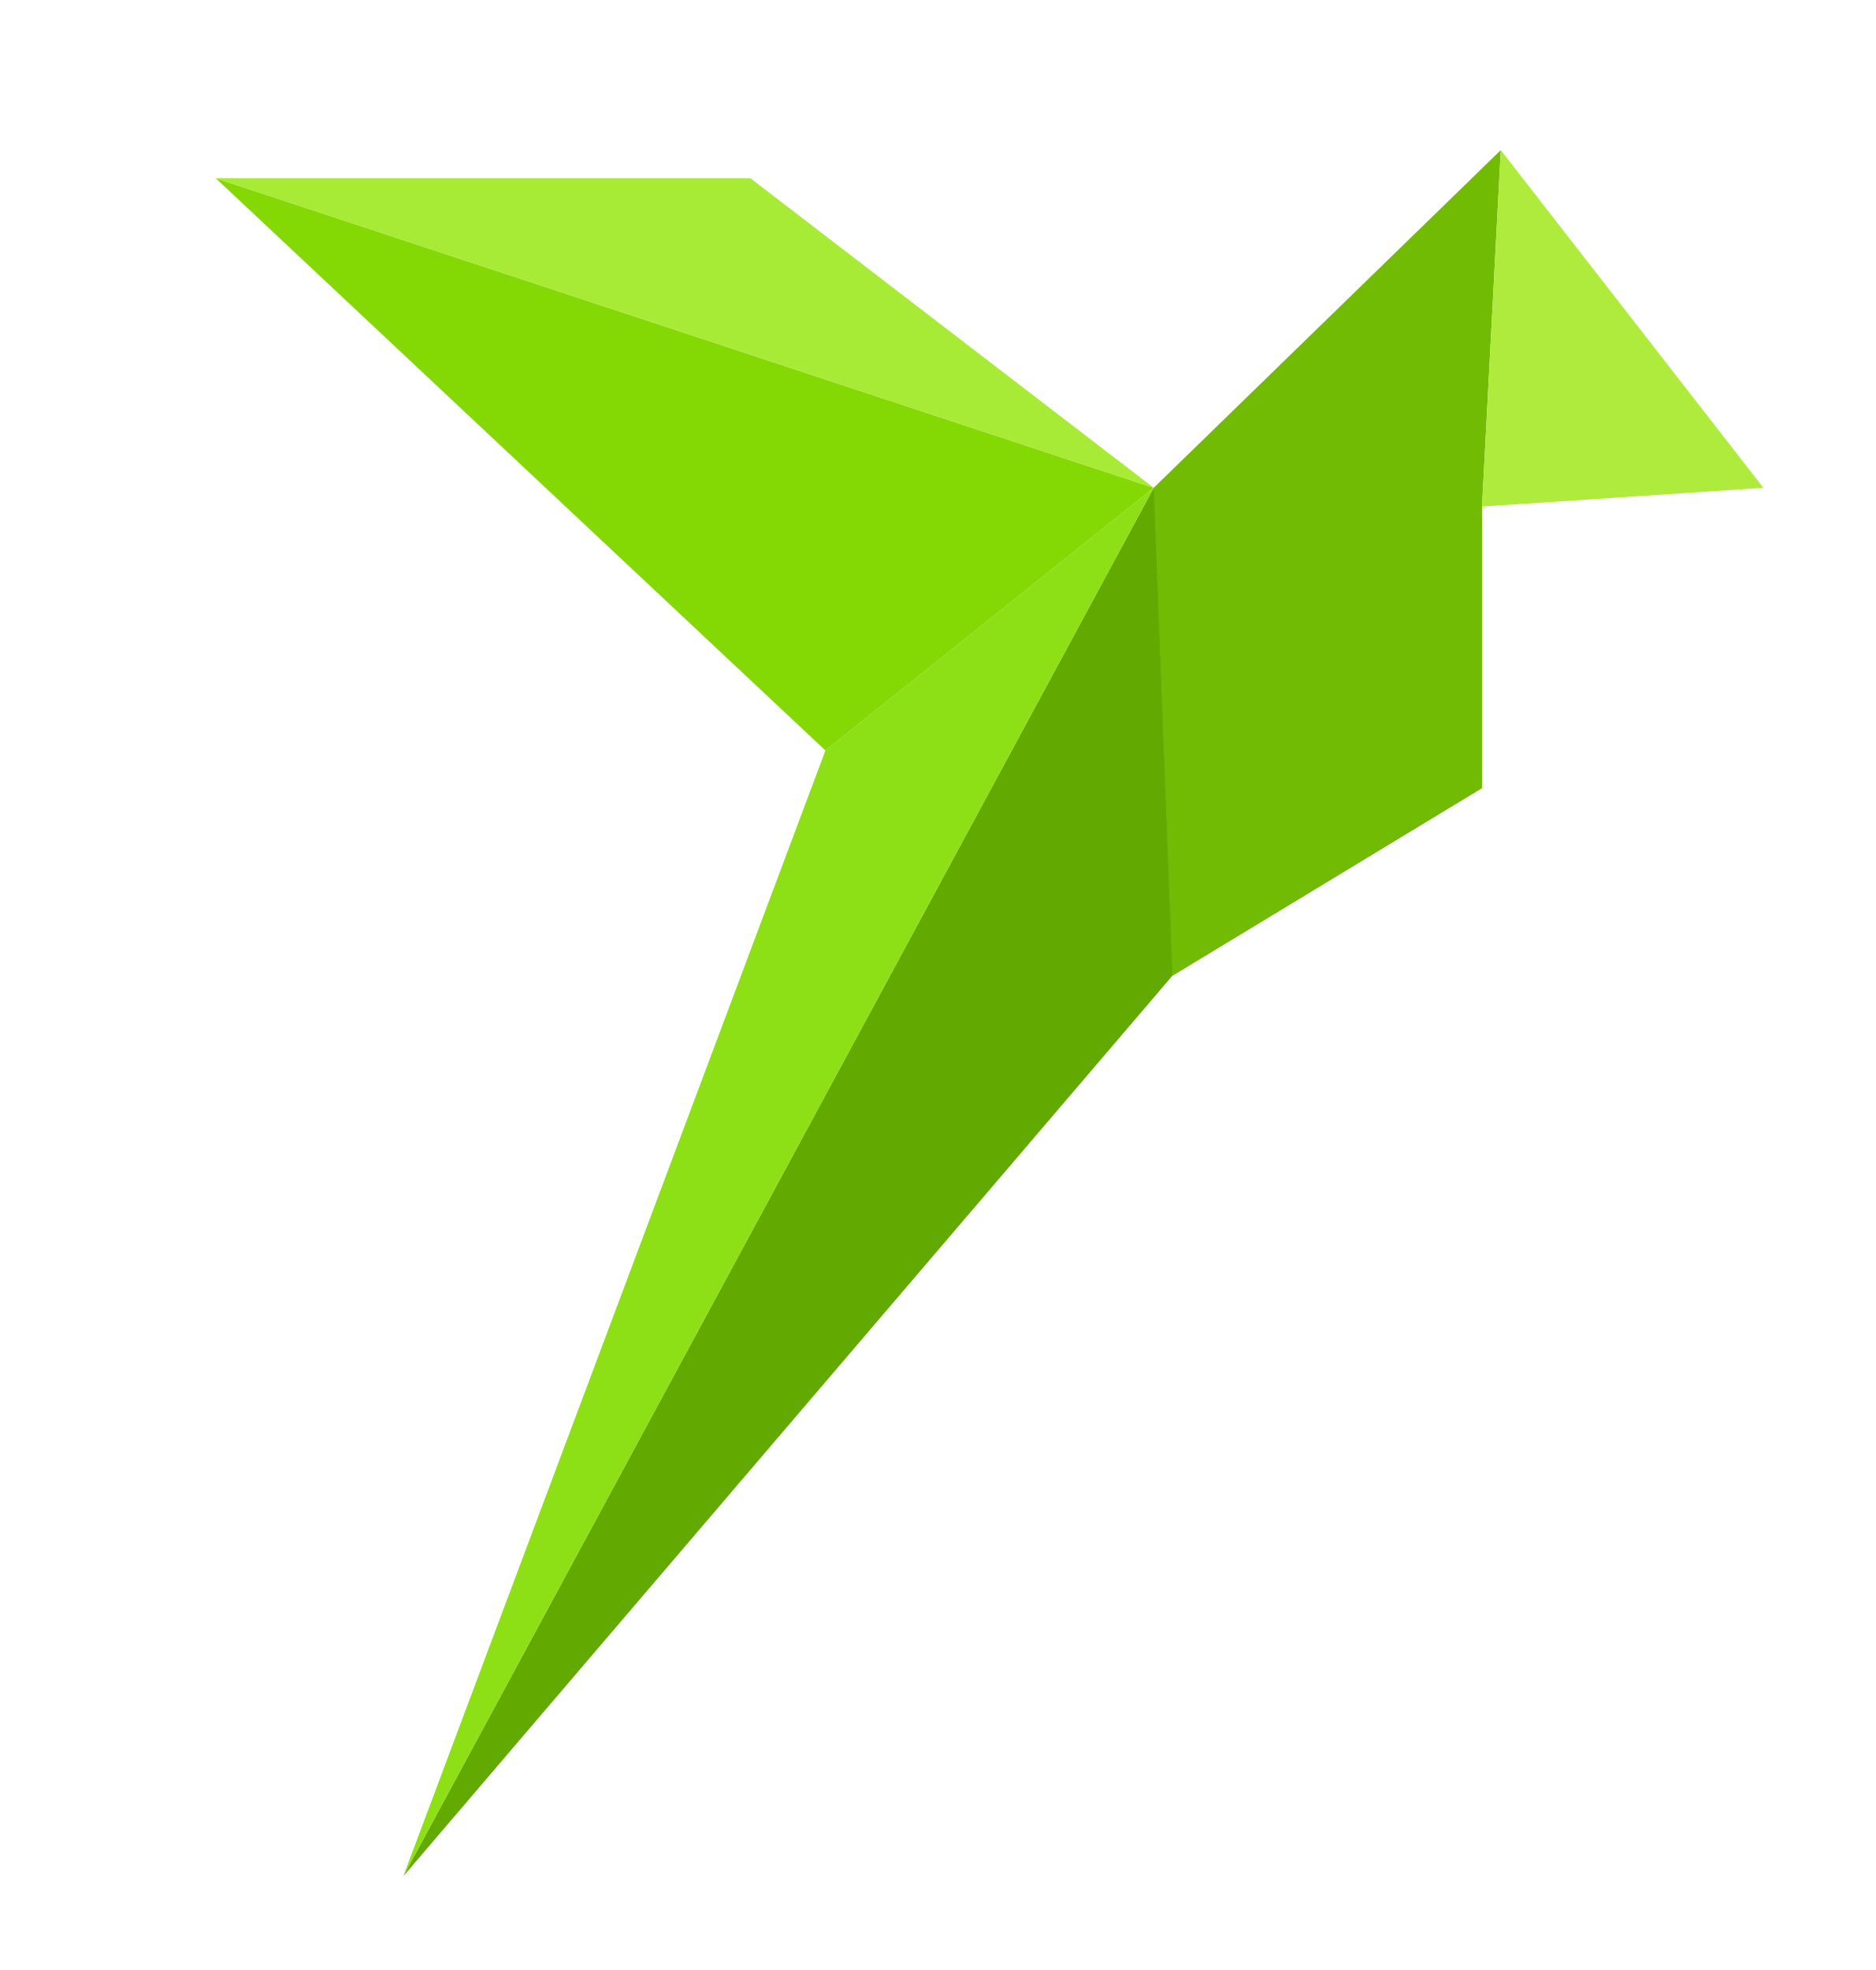
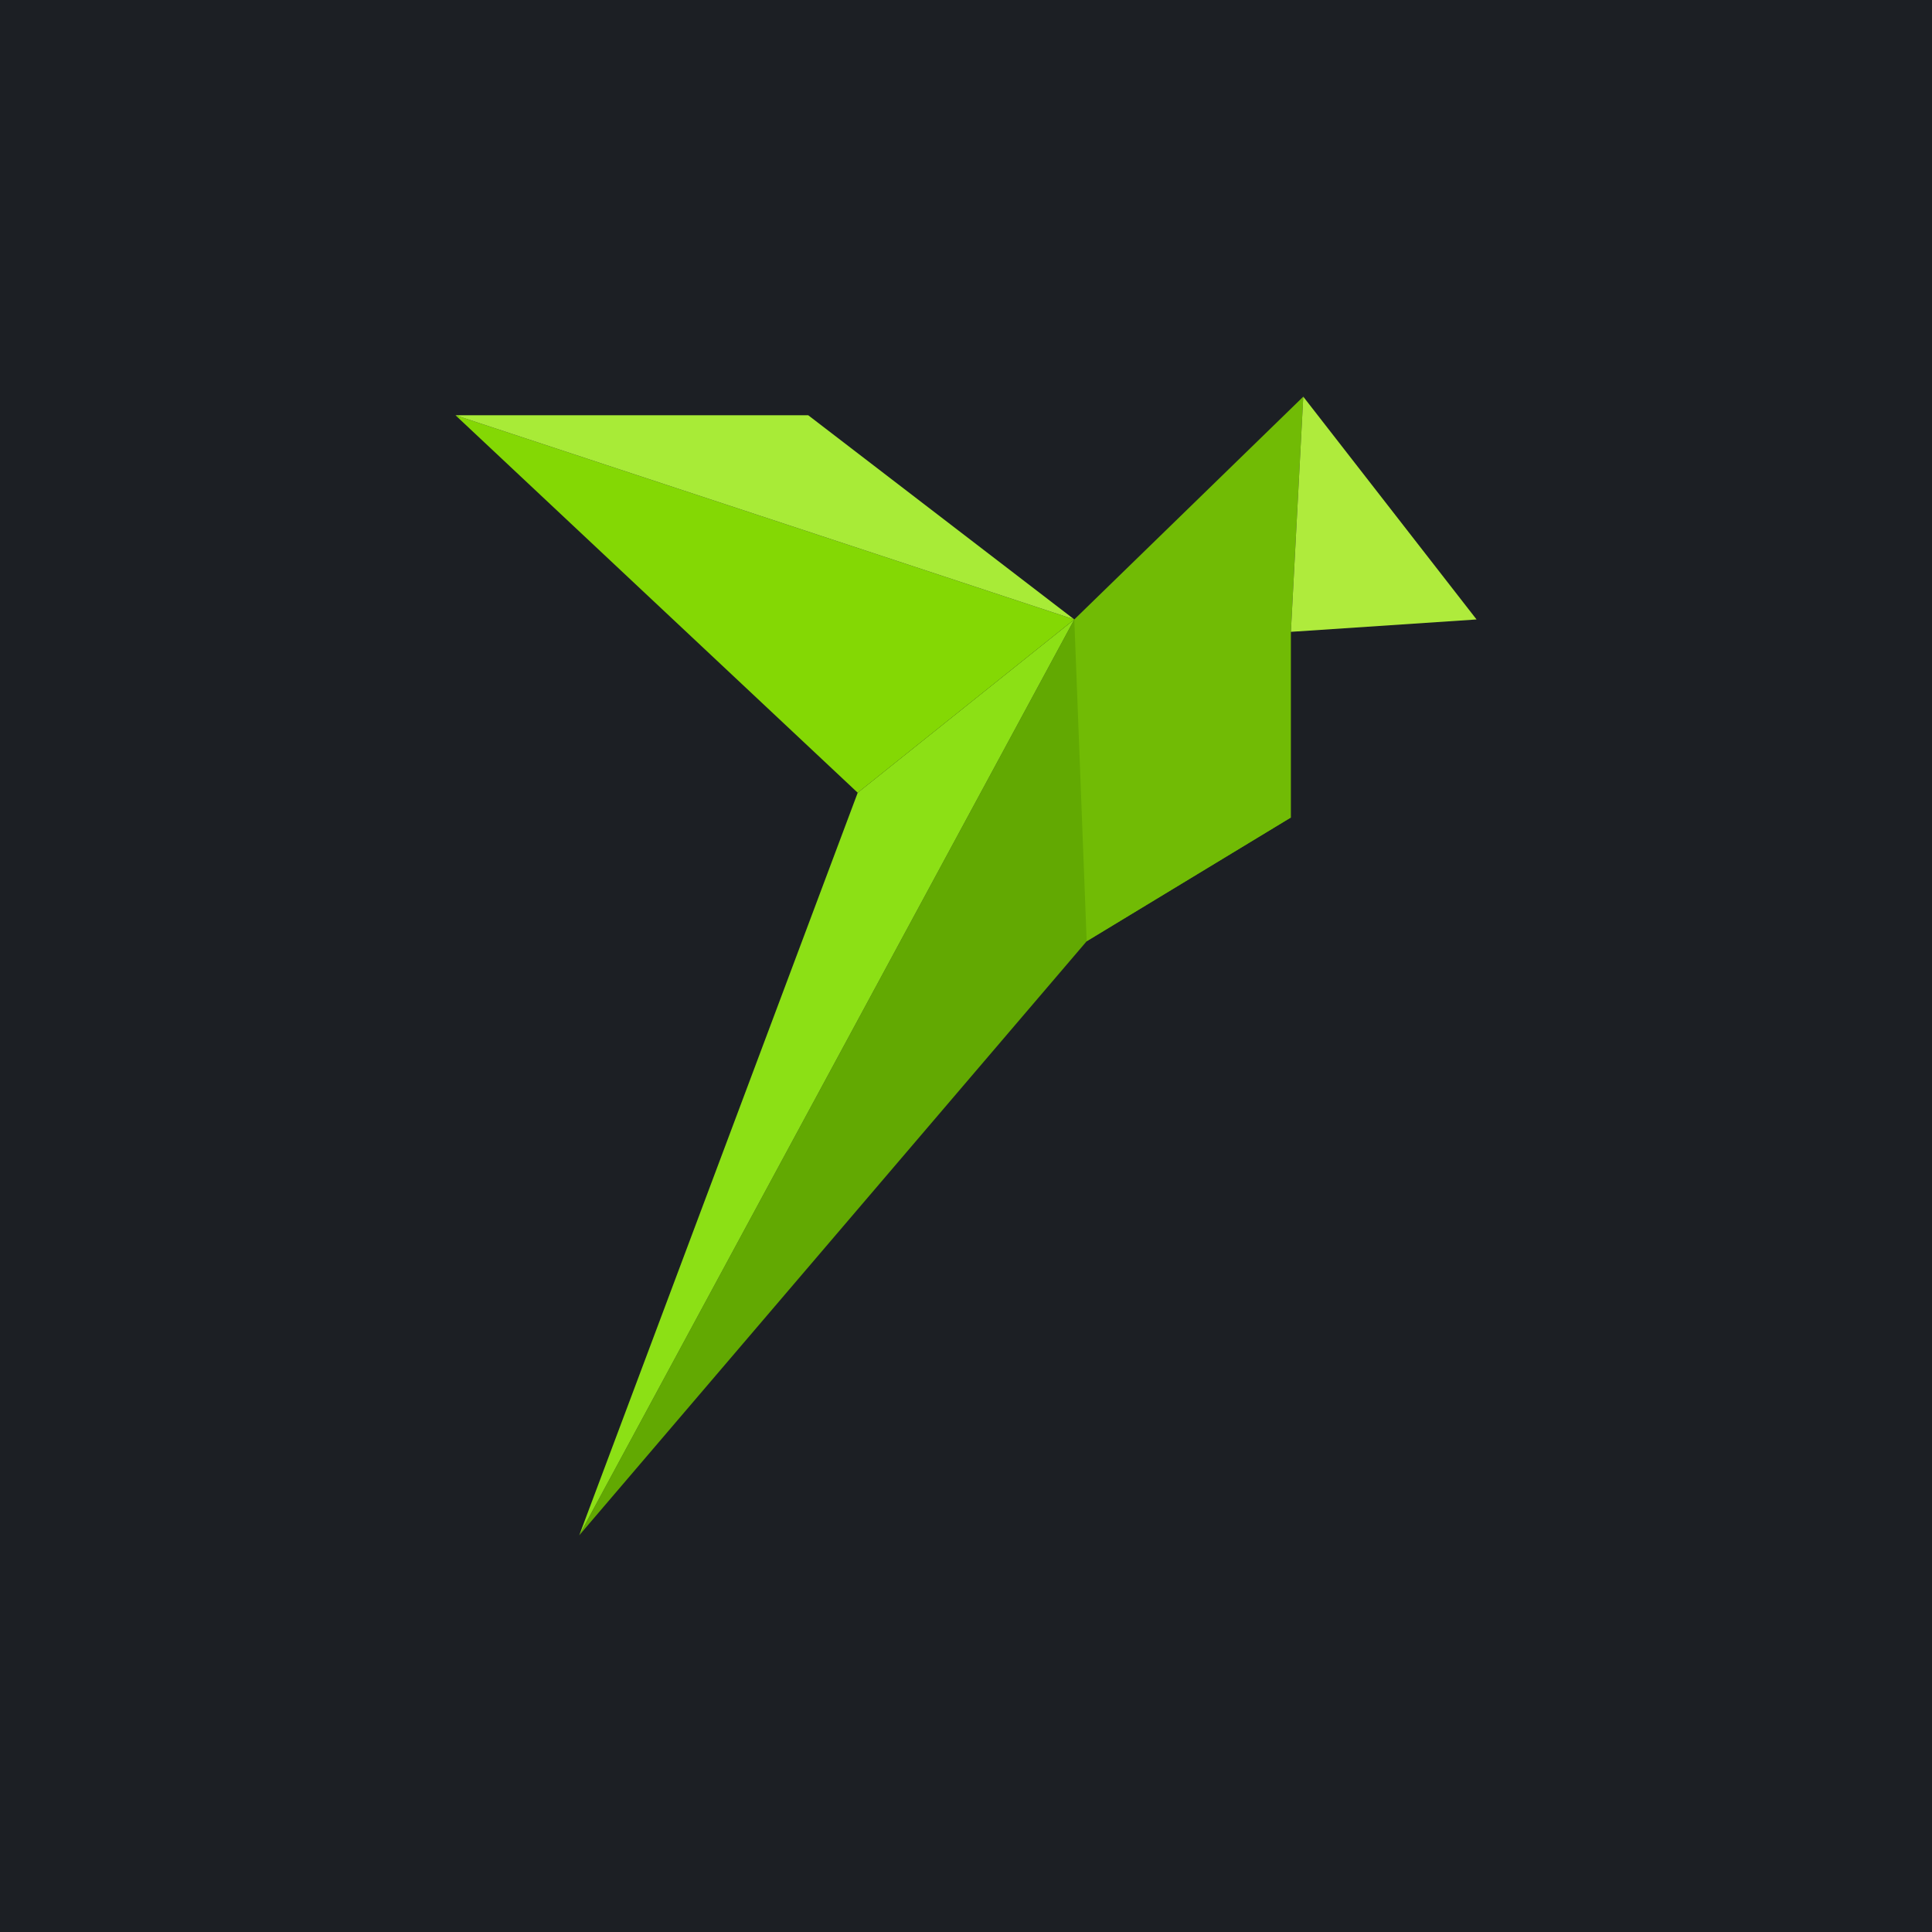
- <svg xmlns="http://www.w3.org/2000/svg" viewBox="0 0 400 420" width="100%" height="100%" shape-rendering="geometricPrecision">
-   <polygon points="246,104 316,168 250,208 86,400" fill="#62A902" />
-   <polygon points="176,160 246,104 86,400" fill="#8CE015" />
-   <polygon points="320,32 316,108 316,168 250,208 246,104" fill="#71BB05" />
-   <polygon points="320,32 376,104 316,108" fill="#AFEB3C" />
-   <polygon points="46,38 246,104 176,160" fill="#84D804" />
-   <polygon points="46,38 160,38 246,104" fill="#A8EB37" />
+ <svg xmlns="http://www.w3.org/2000/svg" viewBox="0 0 512 512" width="100%" height="100%" shape-rendering="geometricPrecision">
+   <rect width="512" height="512" fill="#1C1F24" />
+   <g transform="translate(82.98, 78.88) scale(0.82)">
+     <polygon points="246,104 316,168 250,208 86,400" fill="#62A902" />
+     <polygon points="176,160 246,104 86,400" fill="#8CE015" />
+     <polygon points="320,32 316,108 316,168 250,208 246,104" fill="#71BB05" />
+     <polygon points="320,32 376,104 316,108" fill="#AFEB3C" />
+     <polygon points="46,38 246,104 176,160" fill="#84D804" />
+     <polygon points="46,38 160,38 246,104" fill="#A8EB37" />
+   </g>
</svg>
